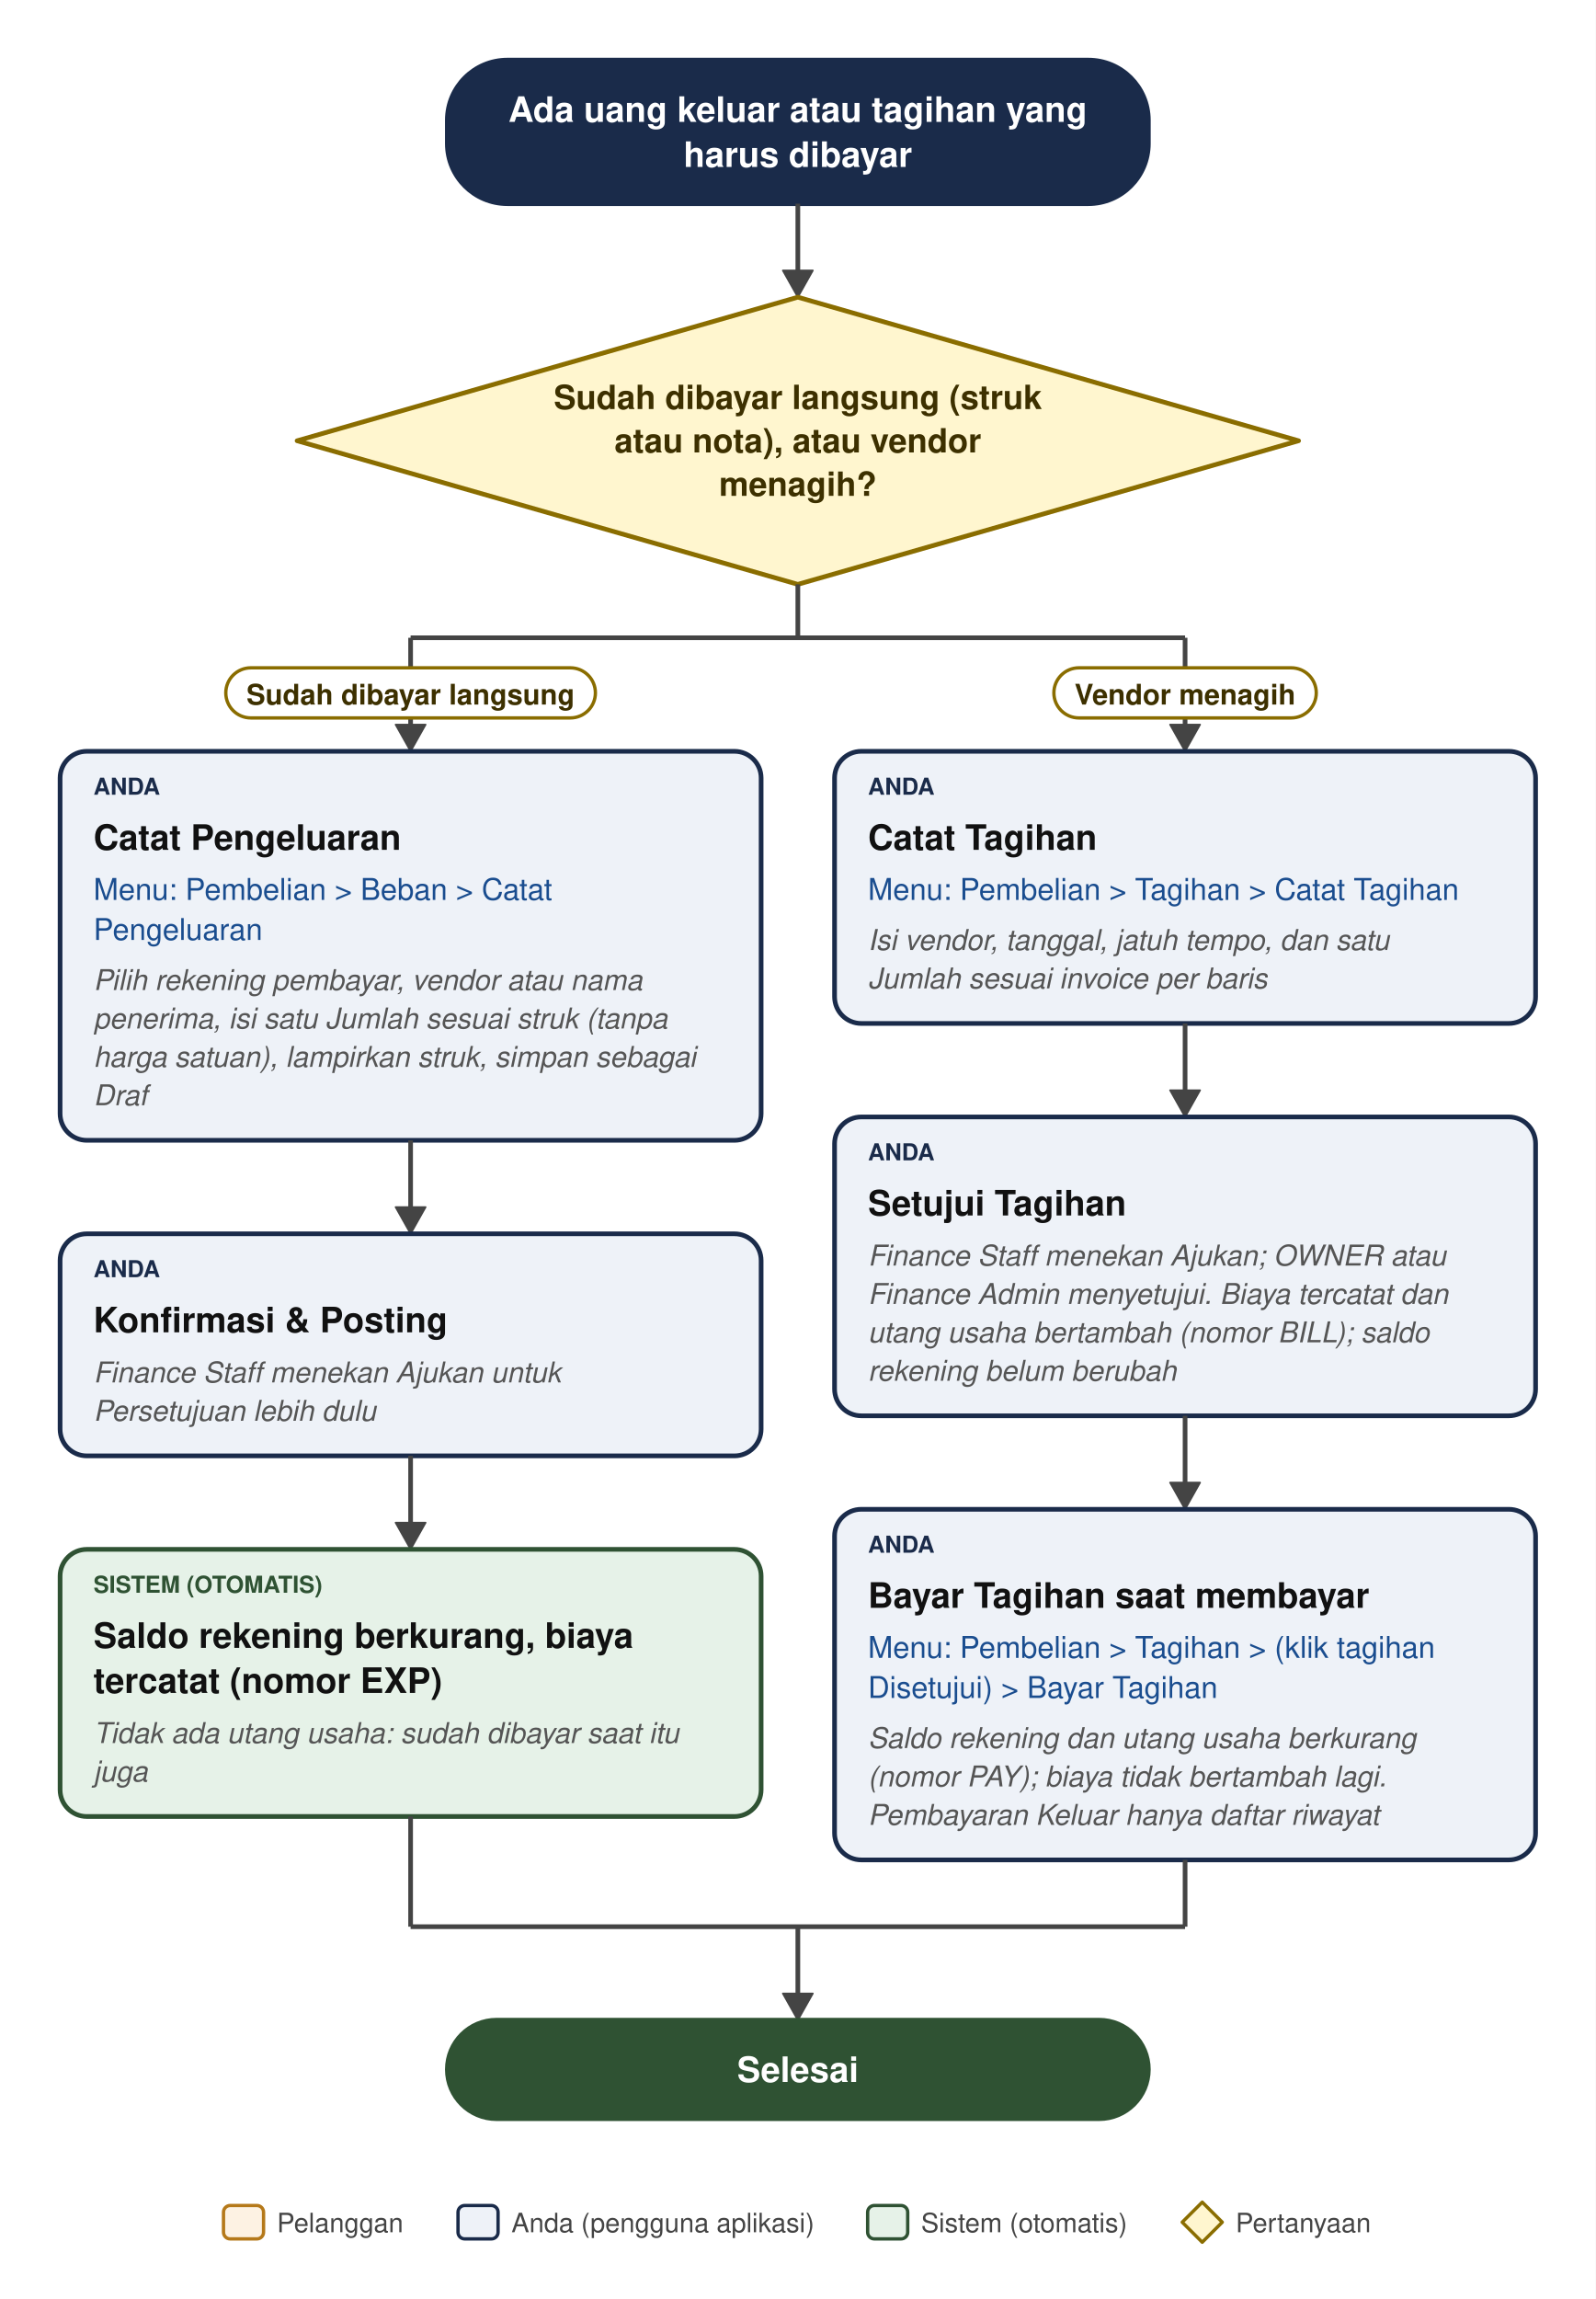
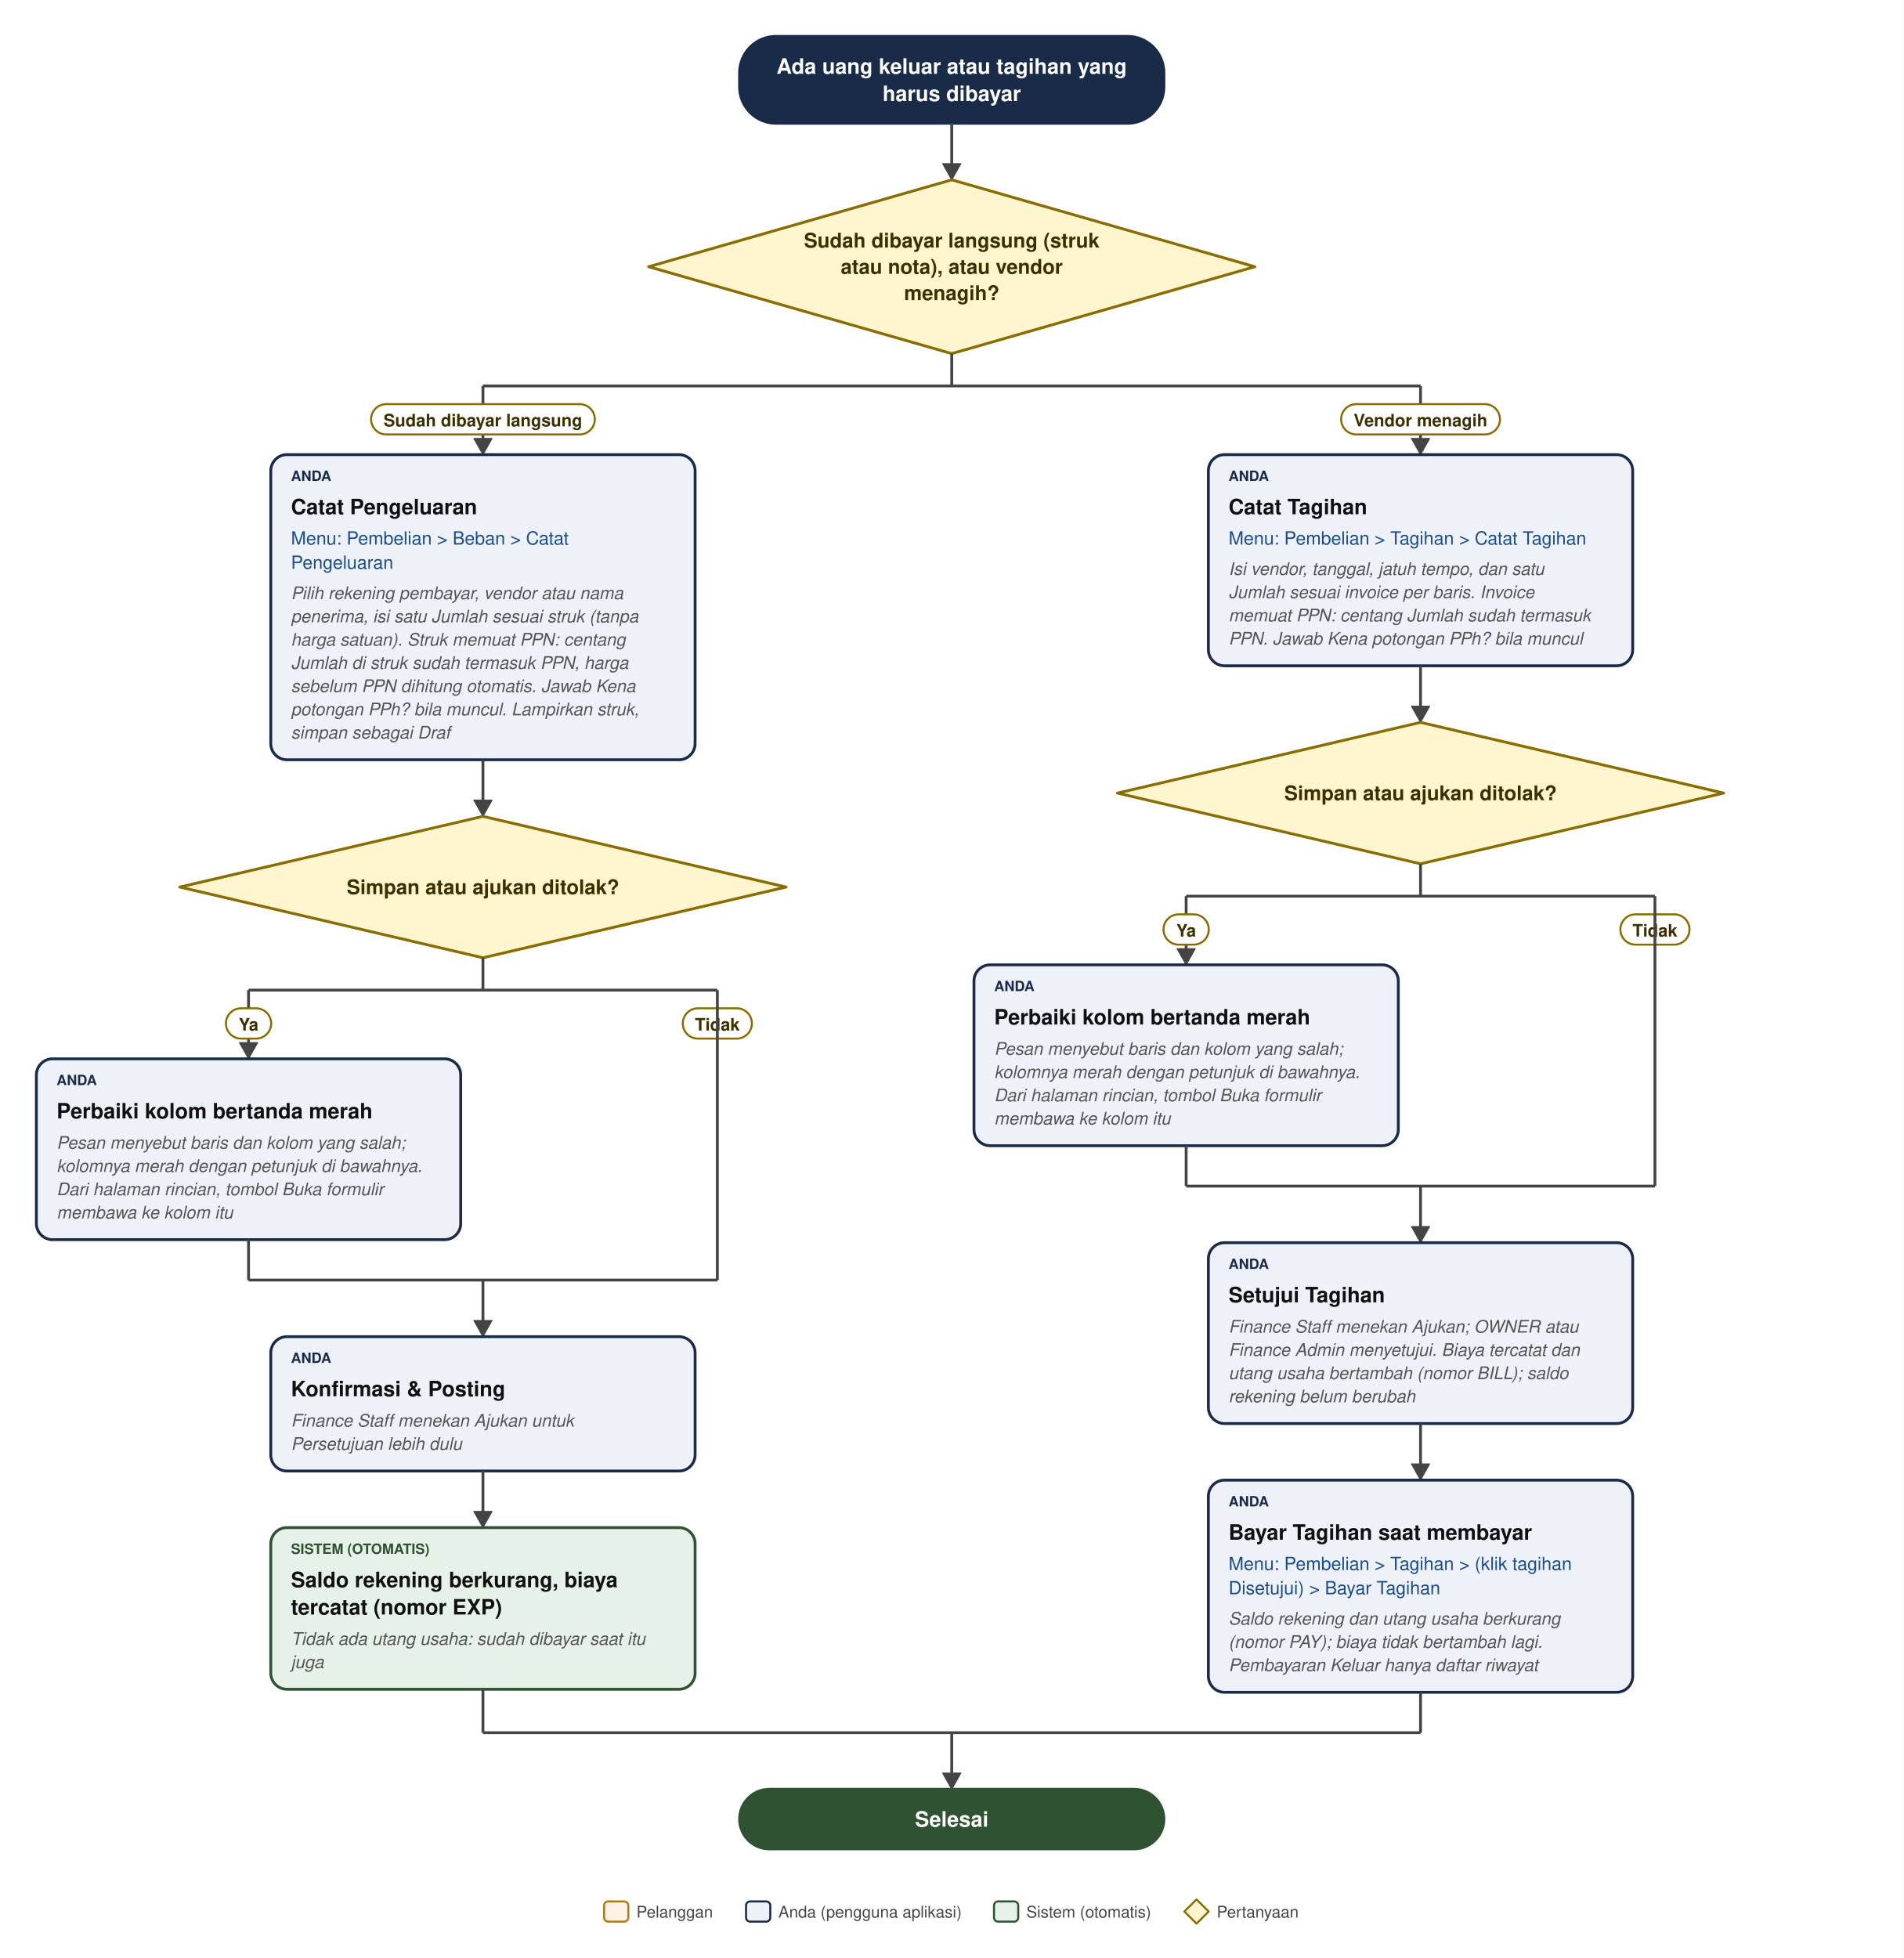
- <svg xmlns="http://www.w3.org/2000/svg" viewBox="0 0 478 688.5" width="478" height="688.5" role="img" aria-label="Mau Mencatat Pengeluaran atau Membayar Vendor: Pakai Menu yang Mana?" font-family="Helvetica, Arial, sans-serif">
+ <svg xmlns="http://www.w3.org/2000/svg" viewBox="0 0 942 969" width="942" height="969" role="img" aria-label="Mau Mencatat Pengeluaran atau Membayar Vendor: Pakai Menu yang Mana?" font-family="Helvetica, Arial, sans-serif">
  <rect width="100%" height="100%" fill="#ffffff" />
-   <rect x="134" y="18" width="210" height="43" rx="18" fill="#1a2b4a" stroke="#1a2b4a" stroke-width="1.4" />
-   <text x="239" y="36.5" font-size="10.5" font-weight="bold" fill="#ffffff" text-anchor="middle">Ada uang keluar atau tagihan yang</text>
-   <text x="239" y="50" font-size="10.5" font-weight="bold" fill="#ffffff" text-anchor="middle">harus dibayar</text>
-   <polyline points="239,61 239,84" fill="none" stroke="#444444" stroke-width="1.4" />
-   <polygon points="239,89 234.5,81 243.5,81" fill="#444444" stroke="#444444" stroke-width="0.5" stroke-linejoin="round" />
-   <polygon points="239,89 389,132 239,175 89,132" fill="#fff6cf" stroke="#8a6d00" stroke-width="1.4" stroke-linejoin="round" />
-   <text x="239" y="122.5" font-size="10" font-weight="bold" fill="#3d3000" text-anchor="middle">Sudah dibayar langsung (struk</text>
-   <text x="239" y="135.5" font-size="10" font-weight="bold" fill="#3d3000" text-anchor="middle">atau nota), atau vendor</text>
-   <text x="239" y="148.5" font-size="10" font-weight="bold" fill="#3d3000" text-anchor="middle">menagih?</text>
-   <polyline points="239,175 239,191" fill="none" stroke="#444444" stroke-width="1.4" />
-   <polyline points="123,191 355,191" fill="none" stroke="#444444" stroke-width="1.4" />
-   <polyline points="123,191 123,220" fill="none" stroke="#444444" stroke-width="1.4" />
-   <polygon points="123,225 118.5,217 127.5,217" fill="#444444" stroke="#444444" stroke-width="0.5" stroke-linejoin="round" />
-   <rect x="18" y="225" width="210" height="116.5" rx="8" fill="#eef2f8" stroke="#1a2b4a" stroke-width="1.4" />
-   <text x="28" y="238" font-size="7" font-weight="bold" fill="#1a2b4a" text-anchor="start">ANDA</text>
-   <text x="28" y="254.5" font-size="10.5" font-weight="bold" fill="#111111" text-anchor="start">Catat Pengeluaran</text>
-   <text x="28" y="269.5" font-size="9" fill="#1a4d8f" text-anchor="start">Menu: Pembelian &gt; Beban &gt; Catat</text>
-   <text x="28" y="281.5" font-size="9" fill="#1a4d8f" text-anchor="start">Pengeluaran</text>
-   <text x="28" y="296.5" font-size="8.6" font-style="italic" fill="#555555" text-anchor="start">Pilih rekening pembayar, vendor atau nama</text>
-   <text x="28" y="308" font-size="8.6" font-style="italic" fill="#555555" text-anchor="start">penerima, isi satu Jumlah sesuai struk (tanpa</text>
-   <text x="28" y="319.5" font-size="8.6" font-style="italic" fill="#555555" text-anchor="start">harga satuan), lampirkan struk, simpan sebagai</text>
-   <text x="28" y="331" font-size="8.6" font-style="italic" fill="#555555" text-anchor="start">Draf</text>
-   <polyline points="123,341.5 123,364.5" fill="none" stroke="#444444" stroke-width="1.4" />
-   <polygon points="123,369.5 118.5,361.5 127.5,361.5" fill="#444444" stroke="#444444" stroke-width="0.5" stroke-linejoin="round" />
-   <rect x="18" y="369.5" width="210" height="66.5" rx="8" fill="#eef2f8" stroke="#1a2b4a" stroke-width="1.4" />
-   <text x="28" y="382.5" font-size="7" font-weight="bold" fill="#1a2b4a" text-anchor="start">ANDA</text>
-   <text x="28" y="399" font-size="10.5" font-weight="bold" fill="#111111" text-anchor="start">Konfirmasi &amp; Posting</text>
-   <text x="28" y="414" font-size="8.6" font-style="italic" fill="#555555" text-anchor="start">Finance Staff menekan Ajukan untuk</text>
-   <text x="28" y="425.5" font-size="8.6" font-style="italic" fill="#555555" text-anchor="start">Persetujuan lebih dulu</text>
-   <polyline points="123,436 123,459" fill="none" stroke="#444444" stroke-width="1.4" />
-   <polygon points="123,464 118.5,456 127.5,456" fill="#444444" stroke="#444444" stroke-width="0.5" stroke-linejoin="round" />
-   <rect x="18" y="464" width="210" height="80" rx="8" fill="#e6f2e8" stroke="#2f5233" stroke-width="1.4" />
-   <text x="28" y="477" font-size="7" font-weight="bold" fill="#2f5233" text-anchor="start">SISTEM (OTOMATIS)</text>
-   <text x="28" y="493.5" font-size="10.5" font-weight="bold" fill="#111111" text-anchor="start">Saldo rekening berkurang, biaya</text>
-   <text x="28" y="507" font-size="10.5" font-weight="bold" fill="#111111" text-anchor="start">tercatat (nomor EXP)</text>
-   <text x="28" y="522" font-size="8.6" font-style="italic" fill="#555555" text-anchor="start">Tidak ada utang usaha: sudah dibayar saat itu</text>
-   <text x="28" y="533.5" font-size="8.6" font-style="italic" fill="#555555" text-anchor="start">juga</text>
-   <rect x="67.64" y="200" width="110.72" height="15" rx="7.5" fill="#ffffff" stroke="#8a6d00" stroke-width="1" />
-   <text x="123" y="211" font-size="8.5" font-weight="bold" fill="#3d3000" text-anchor="middle">Sudah dibayar langsung</text>
-   <polyline points="355,191 355,220" fill="none" stroke="#444444" stroke-width="1.4" />
-   <polygon points="355,225 350.5,217 359.5,217" fill="#444444" stroke="#444444" stroke-width="0.5" stroke-linejoin="round" />
-   <rect x="250" y="225" width="210" height="81.5" rx="8" fill="#eef2f8" stroke="#1a2b4a" stroke-width="1.4" />
-   <text x="260" y="238" font-size="7" font-weight="bold" fill="#1a2b4a" text-anchor="start">ANDA</text>
-   <text x="260" y="254.5" font-size="10.5" font-weight="bold" fill="#111111" text-anchor="start">Catat Tagihan</text>
-   <text x="260" y="269.5" font-size="9" fill="#1a4d8f" text-anchor="start">Menu: Pembelian &gt; Tagihan &gt; Catat Tagihan</text>
-   <text x="260" y="284.5" font-size="8.6" font-style="italic" fill="#555555" text-anchor="start">Isi vendor, tanggal, jatuh tempo, dan satu</text>
-   <text x="260" y="296" font-size="8.6" font-style="italic" fill="#555555" text-anchor="start">Jumlah sesuai invoice per baris</text>
-   <polyline points="355,306.5 355,329.5" fill="none" stroke="#444444" stroke-width="1.4" />
-   <polygon points="355,334.5 350.5,326.5 359.5,326.5" fill="#444444" stroke="#444444" stroke-width="0.5" stroke-linejoin="round" />
-   <rect x="250" y="334.5" width="210" height="89.5" rx="8" fill="#eef2f8" stroke="#1a2b4a" stroke-width="1.4" />
-   <text x="260" y="347.5" font-size="7" font-weight="bold" fill="#1a2b4a" text-anchor="start">ANDA</text>
-   <text x="260" y="364" font-size="10.5" font-weight="bold" fill="#111111" text-anchor="start">Setujui Tagihan</text>
-   <text x="260" y="379" font-size="8.6" font-style="italic" fill="#555555" text-anchor="start">Finance Staff menekan Ajukan; OWNER atau</text>
-   <text x="260" y="390.5" font-size="8.6" font-style="italic" fill="#555555" text-anchor="start">Finance Admin menyetujui. Biaya tercatat dan</text>
-   <text x="260" y="402" font-size="8.6" font-style="italic" fill="#555555" text-anchor="start">utang usaha bertambah (nomor BILL); saldo</text>
-   <text x="260" y="413.5" font-size="8.6" font-style="italic" fill="#555555" text-anchor="start">rekening belum berubah</text>
-   <polyline points="355,424 355,447" fill="none" stroke="#444444" stroke-width="1.4" />
-   <polygon points="355,452 350.5,444 359.5,444" fill="#444444" stroke="#444444" stroke-width="0.5" stroke-linejoin="round" />
-   <rect x="250" y="452" width="210" height="105" rx="8" fill="#eef2f8" stroke="#1a2b4a" stroke-width="1.4" />
-   <text x="260" y="465" font-size="7" font-weight="bold" fill="#1a2b4a" text-anchor="start">ANDA</text>
-   <text x="260" y="481.5" font-size="10.5" font-weight="bold" fill="#111111" text-anchor="start">Bayar Tagihan saat membayar</text>
-   <text x="260" y="496.5" font-size="9" fill="#1a4d8f" text-anchor="start">Menu: Pembelian &gt; Tagihan &gt; (klik tagihan</text>
-   <text x="260" y="508.5" font-size="9" fill="#1a4d8f" text-anchor="start">Disetujui) &gt; Bayar Tagihan</text>
-   <text x="260" y="523.5" font-size="8.6" font-style="italic" fill="#555555" text-anchor="start">Saldo rekening dan utang usaha berkurang</text>
-   <text x="260" y="535" font-size="8.6" font-style="italic" fill="#555555" text-anchor="start">(nomor PAY); biaya tidak bertambah lagi.</text>
-   <text x="260" y="546.5" font-size="8.6" font-style="italic" fill="#555555" text-anchor="start">Pembayaran Keluar hanya daftar riwayat</text>
-   <rect x="315.7" y="200" width="78.6" height="15" rx="7.5" fill="#ffffff" stroke="#8a6d00" stroke-width="1" />
-   <text x="355" y="211" font-size="8.5" font-weight="bold" fill="#3d3000" text-anchor="middle">Vendor menagih</text>
-   <polyline points="123,544 123,577" fill="none" stroke="#444444" stroke-width="1.4" />
-   <polyline points="355,557 355,577" fill="none" stroke="#444444" stroke-width="1.4" />
-   <polyline points="123,577 355,577" fill="none" stroke="#444444" stroke-width="1.4" />
-   <polyline points="239,577 239,600" fill="none" stroke="#444444" stroke-width="1.4" />
-   <polygon points="239,605 234.5,597 243.5,597" fill="#444444" stroke="#444444" stroke-width="0.5" stroke-linejoin="round" />
-   <rect x="134" y="605" width="210" height="29.5" rx="14.75" fill="#2f5233" stroke="#2f5233" stroke-width="1.4" />
-   <text x="239" y="623.5" font-size="10.5" font-weight="bold" fill="#ffffff" text-anchor="middle">Selesai</text>
-   <rect x="66.95" y="660.5" width="12" height="10" rx="2" fill="#fdf2e3" stroke="#b5791a" stroke-width="1" />
-   <text x="82.95" y="668.5" font-size="8" fill="#444444" text-anchor="start">Pelanggan</text>
-   <rect x="137.2" y="660.5" width="12" height="10" rx="2" fill="#eef2f8" stroke="#1a2b4a" stroke-width="1" />
-   <text x="153.2" y="668.5" font-size="8" fill="#444444" text-anchor="start">Anda (pengguna aplikasi)</text>
-   <rect x="259.91" y="660.5" width="12" height="10" rx="2" fill="#e6f2e8" stroke="#2f5233" stroke-width="1" />
-   <text x="275.91" y="668.5" font-size="8" fill="#444444" text-anchor="start">Sistem (otomatis)</text>
-   <polygon points="360.14,659.5 366.14,665.5 360.14,671.5 354.14,665.5" fill="#fff6cf" stroke="#8a6d00" stroke-width="1" stroke-linejoin="round" />
-   <text x="370.14" y="668.5" font-size="8" fill="#444444" text-anchor="start">Pertanyaan</text>
+   <rect x="366" y="18" width="210" height="43" rx="18" fill="#1a2b4a" stroke="#1a2b4a" stroke-width="1.4" />
+   <text x="471" y="36.5" font-size="10.5" font-weight="bold" fill="#ffffff" text-anchor="middle">Ada uang keluar atau tagihan yang</text>
+   <text x="471" y="50" font-size="10.5" font-weight="bold" fill="#ffffff" text-anchor="middle">harus dibayar</text>
+   <polyline points="471,61 471,84" fill="none" stroke="#444444" stroke-width="1.4" />
+   <polygon points="471,89 466.5,81 475.5,81" fill="#444444" stroke="#444444" stroke-width="0.5" stroke-linejoin="round" />
+   <polygon points="471,89 621,132 471,175 321,132" fill="#fff6cf" stroke="#8a6d00" stroke-width="1.4" stroke-linejoin="round" />
+   <text x="471" y="122.5" font-size="10" font-weight="bold" fill="#3d3000" text-anchor="middle">Sudah dibayar langsung (struk</text>
+   <text x="471" y="135.5" font-size="10" font-weight="bold" fill="#3d3000" text-anchor="middle">atau nota), atau vendor</text>
+   <text x="471" y="148.5" font-size="10" font-weight="bold" fill="#3d3000" text-anchor="middle">menagih?</text>
+   <polyline points="471,175 471,191" fill="none" stroke="#444444" stroke-width="1.4" />
+   <polyline points="239,191 703,191" fill="none" stroke="#444444" stroke-width="1.4" />
+   <polyline points="239,191 239,220" fill="none" stroke="#444444" stroke-width="1.4" />
+   <polygon points="239,225 234.5,217 243.5,217" fill="#444444" stroke="#444444" stroke-width="0.5" stroke-linejoin="round" />
+   <rect x="134" y="225" width="210" height="151" rx="8" fill="#eef2f8" stroke="#1a2b4a" stroke-width="1.4" />
+   <text x="144" y="238" font-size="7" font-weight="bold" fill="#1a2b4a" text-anchor="start">ANDA</text>
+   <text x="144" y="254.5" font-size="10.5" font-weight="bold" fill="#111111" text-anchor="start">Catat Pengeluaran</text>
+   <text x="144" y="269.5" font-size="9" fill="#1a4d8f" text-anchor="start">Menu: Pembelian &gt; Beban &gt; Catat</text>
+   <text x="144" y="281.5" font-size="9" fill="#1a4d8f" text-anchor="start">Pengeluaran</text>
+   <text x="144" y="296.5" font-size="8.6" font-style="italic" fill="#555555" text-anchor="start">Pilih rekening pembayar, vendor atau nama</text>
+   <text x="144" y="308" font-size="8.6" font-style="italic" fill="#555555" text-anchor="start">penerima, isi satu Jumlah sesuai struk (tanpa</text>
+   <text x="144" y="319.5" font-size="8.6" font-style="italic" fill="#555555" text-anchor="start">harga satuan). Struk memuat PPN: centang</text>
+   <text x="144" y="331" font-size="8.6" font-style="italic" fill="#555555" text-anchor="start">Jumlah di struk sudah termasuk PPN, harga</text>
+   <text x="144" y="342.5" font-size="8.6" font-style="italic" fill="#555555" text-anchor="start">sebelum PPN dihitung otomatis. Jawab Kena</text>
+   <text x="144" y="354" font-size="8.6" font-style="italic" fill="#555555" text-anchor="start">potongan PPh? bila muncul. Lampirkan struk,</text>
+   <text x="144" y="365.5" font-size="8.6" font-style="italic" fill="#555555" text-anchor="start">simpan sebagai Draf</text>
+   <polyline points="239,376 239,399" fill="none" stroke="#444444" stroke-width="1.4" />
+   <polygon points="239,404 234.5,396 243.5,396" fill="#444444" stroke="#444444" stroke-width="0.5" stroke-linejoin="round" />
+   <polygon points="239,404 389,439 239,474 89,439" fill="#fff6cf" stroke="#8a6d00" stroke-width="1.4" stroke-linejoin="round" />
+   <text x="239" y="442.5" font-size="10" font-weight="bold" fill="#3d3000" text-anchor="middle">Simpan atau ajukan ditolak?</text>
+   <polyline points="239,474 239,490" fill="none" stroke="#444444" stroke-width="1.4" />
+   <polyline points="123,490 355,490" fill="none" stroke="#444444" stroke-width="1.4" />
+   <polyline points="123,490 123,519" fill="none" stroke="#444444" stroke-width="1.4" />
+   <polygon points="123,524 118.5,516 127.5,516" fill="#444444" stroke="#444444" stroke-width="0.5" stroke-linejoin="round" />
+   <rect x="18" y="524" width="210" height="89.5" rx="8" fill="#eef2f8" stroke="#1a2b4a" stroke-width="1.4" />
+   <text x="28" y="537" font-size="7" font-weight="bold" fill="#1a2b4a" text-anchor="start">ANDA</text>
+   <text x="28" y="553.5" font-size="10.5" font-weight="bold" fill="#111111" text-anchor="start">Perbaiki kolom bertanda merah</text>
+   <text x="28" y="568.5" font-size="8.6" font-style="italic" fill="#555555" text-anchor="start">Pesan menyebut baris dan kolom yang salah;</text>
+   <text x="28" y="580" font-size="8.6" font-style="italic" fill="#555555" text-anchor="start">kolomnya merah dengan petunjuk di bawahnya.</text>
+   <text x="28" y="591.5" font-size="8.6" font-style="italic" fill="#555555" text-anchor="start">Dari halaman rincian, tombol Buka formulir</text>
+   <text x="28" y="603" font-size="8.6" font-style="italic" fill="#555555" text-anchor="start">membawa ke kolom itu</text>
+   <rect x="111.8" y="499" width="22.4" height="15" rx="7.5" fill="#ffffff" stroke="#8a6d00" stroke-width="1" />
+   <text x="123" y="510" font-size="8.5" font-weight="bold" fill="#3d3000" text-anchor="middle">Ya</text>
+   <rect x="337.9" y="499" width="34.2" height="15" rx="7.5" fill="#ffffff" stroke="#8a6d00" stroke-width="1" />
+   <text x="355" y="510" font-size="8.5" font-weight="bold" fill="#3d3000" text-anchor="middle">Tidak</text>
+   <polyline points="123,613.5 123,633.5" fill="none" stroke="#444444" stroke-width="1.4" />
+   <polyline points="355,490 355,633.5" fill="none" stroke="#444444" stroke-width="1.4" />
+   <polyline points="123,633.5 355,633.5" fill="none" stroke="#444444" stroke-width="1.4" />
+   <polyline points="239,633.5 239,656.5" fill="none" stroke="#444444" stroke-width="1.4" />
+   <polygon points="239,661.5 234.5,653.5 243.5,653.5" fill="#444444" stroke="#444444" stroke-width="0.5" stroke-linejoin="round" />
+   <rect x="134" y="661.5" width="210" height="66.5" rx="8" fill="#eef2f8" stroke="#1a2b4a" stroke-width="1.4" />
+   <text x="144" y="674.5" font-size="7" font-weight="bold" fill="#1a2b4a" text-anchor="start">ANDA</text>
+   <text x="144" y="691" font-size="10.5" font-weight="bold" fill="#111111" text-anchor="start">Konfirmasi &amp; Posting</text>
+   <text x="144" y="706" font-size="8.6" font-style="italic" fill="#555555" text-anchor="start">Finance Staff menekan Ajukan untuk</text>
+   <text x="144" y="717.5" font-size="8.6" font-style="italic" fill="#555555" text-anchor="start">Persetujuan lebih dulu</text>
+   <polyline points="239,728 239,751" fill="none" stroke="#444444" stroke-width="1.4" />
+   <polygon points="239,756 234.5,748 243.5,748" fill="#444444" stroke="#444444" stroke-width="0.5" stroke-linejoin="round" />
+   <rect x="134" y="756" width="210" height="80" rx="8" fill="#e6f2e8" stroke="#2f5233" stroke-width="1.4" />
+   <text x="144" y="769" font-size="7" font-weight="bold" fill="#2f5233" text-anchor="start">SISTEM (OTOMATIS)</text>
+   <text x="144" y="785.5" font-size="10.5" font-weight="bold" fill="#111111" text-anchor="start">Saldo rekening berkurang, biaya</text>
+   <text x="144" y="799" font-size="10.5" font-weight="bold" fill="#111111" text-anchor="start">tercatat (nomor EXP)</text>
+   <text x="144" y="814" font-size="8.6" font-style="italic" fill="#555555" text-anchor="start">Tidak ada utang usaha: sudah dibayar saat itu</text>
+   <text x="144" y="825.5" font-size="8.6" font-style="italic" fill="#555555" text-anchor="start">juga</text>
+   <rect x="183.64" y="200" width="110.72" height="15" rx="7.5" fill="#ffffff" stroke="#8a6d00" stroke-width="1" />
+   <text x="239" y="211" font-size="8.5" font-weight="bold" fill="#3d3000" text-anchor="middle">Sudah dibayar langsung</text>
+   <polyline points="703,191 703,220" fill="none" stroke="#444444" stroke-width="1.4" />
+   <polygon points="703,225 698.5,217 707.5,217" fill="#444444" stroke="#444444" stroke-width="0.5" stroke-linejoin="round" />
+   <rect x="598" y="225" width="210" height="104.5" rx="8" fill="#eef2f8" stroke="#1a2b4a" stroke-width="1.4" />
+   <text x="608" y="238" font-size="7" font-weight="bold" fill="#1a2b4a" text-anchor="start">ANDA</text>
+   <text x="608" y="254.5" font-size="10.5" font-weight="bold" fill="#111111" text-anchor="start">Catat Tagihan</text>
+   <text x="608" y="269.5" font-size="9" fill="#1a4d8f" text-anchor="start">Menu: Pembelian &gt; Tagihan &gt; Catat Tagihan</text>
+   <text x="608" y="284.5" font-size="8.6" font-style="italic" fill="#555555" text-anchor="start">Isi vendor, tanggal, jatuh tempo, dan satu</text>
+   <text x="608" y="296" font-size="8.6" font-style="italic" fill="#555555" text-anchor="start">Jumlah sesuai invoice per baris. Invoice</text>
+   <text x="608" y="307.5" font-size="8.6" font-style="italic" fill="#555555" text-anchor="start">memuat PPN: centang Jumlah sudah termasuk</text>
+   <text x="608" y="319" font-size="8.6" font-style="italic" fill="#555555" text-anchor="start">PPN. Jawab Kena potongan PPh? bila muncul</text>
+   <polyline points="703,329.5 703,352.5" fill="none" stroke="#444444" stroke-width="1.4" />
+   <polygon points="703,357.5 698.5,349.5 707.5,349.5" fill="#444444" stroke="#444444" stroke-width="0.5" stroke-linejoin="round" />
+   <polygon points="703,357.5 853,392.5 703,427.5 553,392.5" fill="#fff6cf" stroke="#8a6d00" stroke-width="1.4" stroke-linejoin="round" />
+   <text x="703" y="396" font-size="10" font-weight="bold" fill="#3d3000" text-anchor="middle">Simpan atau ajukan ditolak?</text>
+   <polyline points="703,427.5 703,443.5" fill="none" stroke="#444444" stroke-width="1.4" />
+   <polyline points="587,443.5 819,443.5" fill="none" stroke="#444444" stroke-width="1.4" />
+   <polyline points="587,443.5 587,472.5" fill="none" stroke="#444444" stroke-width="1.4" />
+   <polygon points="587,477.5 582.5,469.5 591.5,469.5" fill="#444444" stroke="#444444" stroke-width="0.5" stroke-linejoin="round" />
+   <rect x="482" y="477.5" width="210" height="89.5" rx="8" fill="#eef2f8" stroke="#1a2b4a" stroke-width="1.4" />
+   <text x="492" y="490.5" font-size="7" font-weight="bold" fill="#1a2b4a" text-anchor="start">ANDA</text>
+   <text x="492" y="507" font-size="10.5" font-weight="bold" fill="#111111" text-anchor="start">Perbaiki kolom bertanda merah</text>
+   <text x="492" y="522" font-size="8.6" font-style="italic" fill="#555555" text-anchor="start">Pesan menyebut baris dan kolom yang salah;</text>
+   <text x="492" y="533.5" font-size="8.6" font-style="italic" fill="#555555" text-anchor="start">kolomnya merah dengan petunjuk di bawahnya.</text>
+   <text x="492" y="545" font-size="8.6" font-style="italic" fill="#555555" text-anchor="start">Dari halaman rincian, tombol Buka formulir</text>
+   <text x="492" y="556.5" font-size="8.6" font-style="italic" fill="#555555" text-anchor="start">membawa ke kolom itu</text>
+   <rect x="575.8" y="452.5" width="22.4" height="15" rx="7.5" fill="#ffffff" stroke="#8a6d00" stroke-width="1" />
+   <text x="587" y="463.5" font-size="8.5" font-weight="bold" fill="#3d3000" text-anchor="middle">Ya</text>
+   <rect x="801.9" y="452.5" width="34.2" height="15" rx="7.5" fill="#ffffff" stroke="#8a6d00" stroke-width="1" />
+   <text x="819" y="463.5" font-size="8.5" font-weight="bold" fill="#3d3000" text-anchor="middle">Tidak</text>
+   <polyline points="587,567 587,587" fill="none" stroke="#444444" stroke-width="1.4" />
+   <polyline points="819,443.5 819,587" fill="none" stroke="#444444" stroke-width="1.4" />
+   <polyline points="587,587 819,587" fill="none" stroke="#444444" stroke-width="1.4" />
+   <polyline points="703,587 703,610" fill="none" stroke="#444444" stroke-width="1.4" />
+   <polygon points="703,615 698.5,607 707.5,607" fill="#444444" stroke="#444444" stroke-width="0.5" stroke-linejoin="round" />
+   <rect x="598" y="615" width="210" height="89.5" rx="8" fill="#eef2f8" stroke="#1a2b4a" stroke-width="1.4" />
+   <text x="608" y="628" font-size="7" font-weight="bold" fill="#1a2b4a" text-anchor="start">ANDA</text>
+   <text x="608" y="644.5" font-size="10.5" font-weight="bold" fill="#111111" text-anchor="start">Setujui Tagihan</text>
+   <text x="608" y="659.5" font-size="8.6" font-style="italic" fill="#555555" text-anchor="start">Finance Staff menekan Ajukan; OWNER atau</text>
+   <text x="608" y="671" font-size="8.6" font-style="italic" fill="#555555" text-anchor="start">Finance Admin menyetujui. Biaya tercatat dan</text>
+   <text x="608" y="682.5" font-size="8.6" font-style="italic" fill="#555555" text-anchor="start">utang usaha bertambah (nomor BILL); saldo</text>
+   <text x="608" y="694" font-size="8.6" font-style="italic" fill="#555555" text-anchor="start">rekening belum berubah</text>
+   <polyline points="703,704.5 703,727.5" fill="none" stroke="#444444" stroke-width="1.4" />
+   <polygon points="703,732.5 698.5,724.5 707.5,724.5" fill="#444444" stroke="#444444" stroke-width="0.5" stroke-linejoin="round" />
+   <rect x="598" y="732.5" width="210" height="105" rx="8" fill="#eef2f8" stroke="#1a2b4a" stroke-width="1.4" />
+   <text x="608" y="745.5" font-size="7" font-weight="bold" fill="#1a2b4a" text-anchor="start">ANDA</text>
+   <text x="608" y="762" font-size="10.5" font-weight="bold" fill="#111111" text-anchor="start">Bayar Tagihan saat membayar</text>
+   <text x="608" y="777" font-size="9" fill="#1a4d8f" text-anchor="start">Menu: Pembelian &gt; Tagihan &gt; (klik tagihan</text>
+   <text x="608" y="789" font-size="9" fill="#1a4d8f" text-anchor="start">Disetujui) &gt; Bayar Tagihan</text>
+   <text x="608" y="804" font-size="8.6" font-style="italic" fill="#555555" text-anchor="start">Saldo rekening dan utang usaha berkurang</text>
+   <text x="608" y="815.5" font-size="8.6" font-style="italic" fill="#555555" text-anchor="start">(nomor PAY); biaya tidak bertambah lagi.</text>
+   <text x="608" y="827" font-size="8.6" font-style="italic" fill="#555555" text-anchor="start">Pembayaran Keluar hanya daftar riwayat</text>
+   <rect x="663.7" y="200" width="78.6" height="15" rx="7.5" fill="#ffffff" stroke="#8a6d00" stroke-width="1" />
+   <text x="703" y="211" font-size="8.5" font-weight="bold" fill="#3d3000" text-anchor="middle">Vendor menagih</text>
+   <polyline points="239,836 239,857.5" fill="none" stroke="#444444" stroke-width="1.4" />
+   <polyline points="703,837.5 703,857.5" fill="none" stroke="#444444" stroke-width="1.4" />
+   <polyline points="239,857.5 703,857.5" fill="none" stroke="#444444" stroke-width="1.4" />
+   <polyline points="471,857.5 471,880.5" fill="none" stroke="#444444" stroke-width="1.4" />
+   <polygon points="471,885.5 466.5,877.5 475.5,877.5" fill="#444444" stroke="#444444" stroke-width="0.5" stroke-linejoin="round" />
+   <rect x="366" y="885.5" width="210" height="29.5" rx="14.75" fill="#2f5233" stroke="#2f5233" stroke-width="1.4" />
+   <text x="471" y="904" font-size="10.5" font-weight="bold" fill="#ffffff" text-anchor="middle">Selesai</text>
+   <rect x="298.95" y="941" width="12" height="10" rx="2" fill="#fdf2e3" stroke="#b5791a" stroke-width="1" />
+   <text x="314.95" y="949" font-size="8" fill="#444444" text-anchor="start">Pelanggan</text>
+   <rect x="369.2" y="941" width="12" height="10" rx="2" fill="#eef2f8" stroke="#1a2b4a" stroke-width="1" />
+   <text x="385.2" y="949" font-size="8" fill="#444444" text-anchor="start">Anda (pengguna aplikasi)</text>
+   <rect x="491.91" y="941" width="12" height="10" rx="2" fill="#e6f2e8" stroke="#2f5233" stroke-width="1" />
+   <text x="507.91" y="949" font-size="8" fill="#444444" text-anchor="start">Sistem (otomatis)</text>
+   <polygon points="592.14,940 598.14,946 592.14,952 586.14,946" fill="#fff6cf" stroke="#8a6d00" stroke-width="1" stroke-linejoin="round" />
+   <text x="602.14" y="949" font-size="8" fill="#444444" text-anchor="start">Pertanyaan</text>
</svg>
